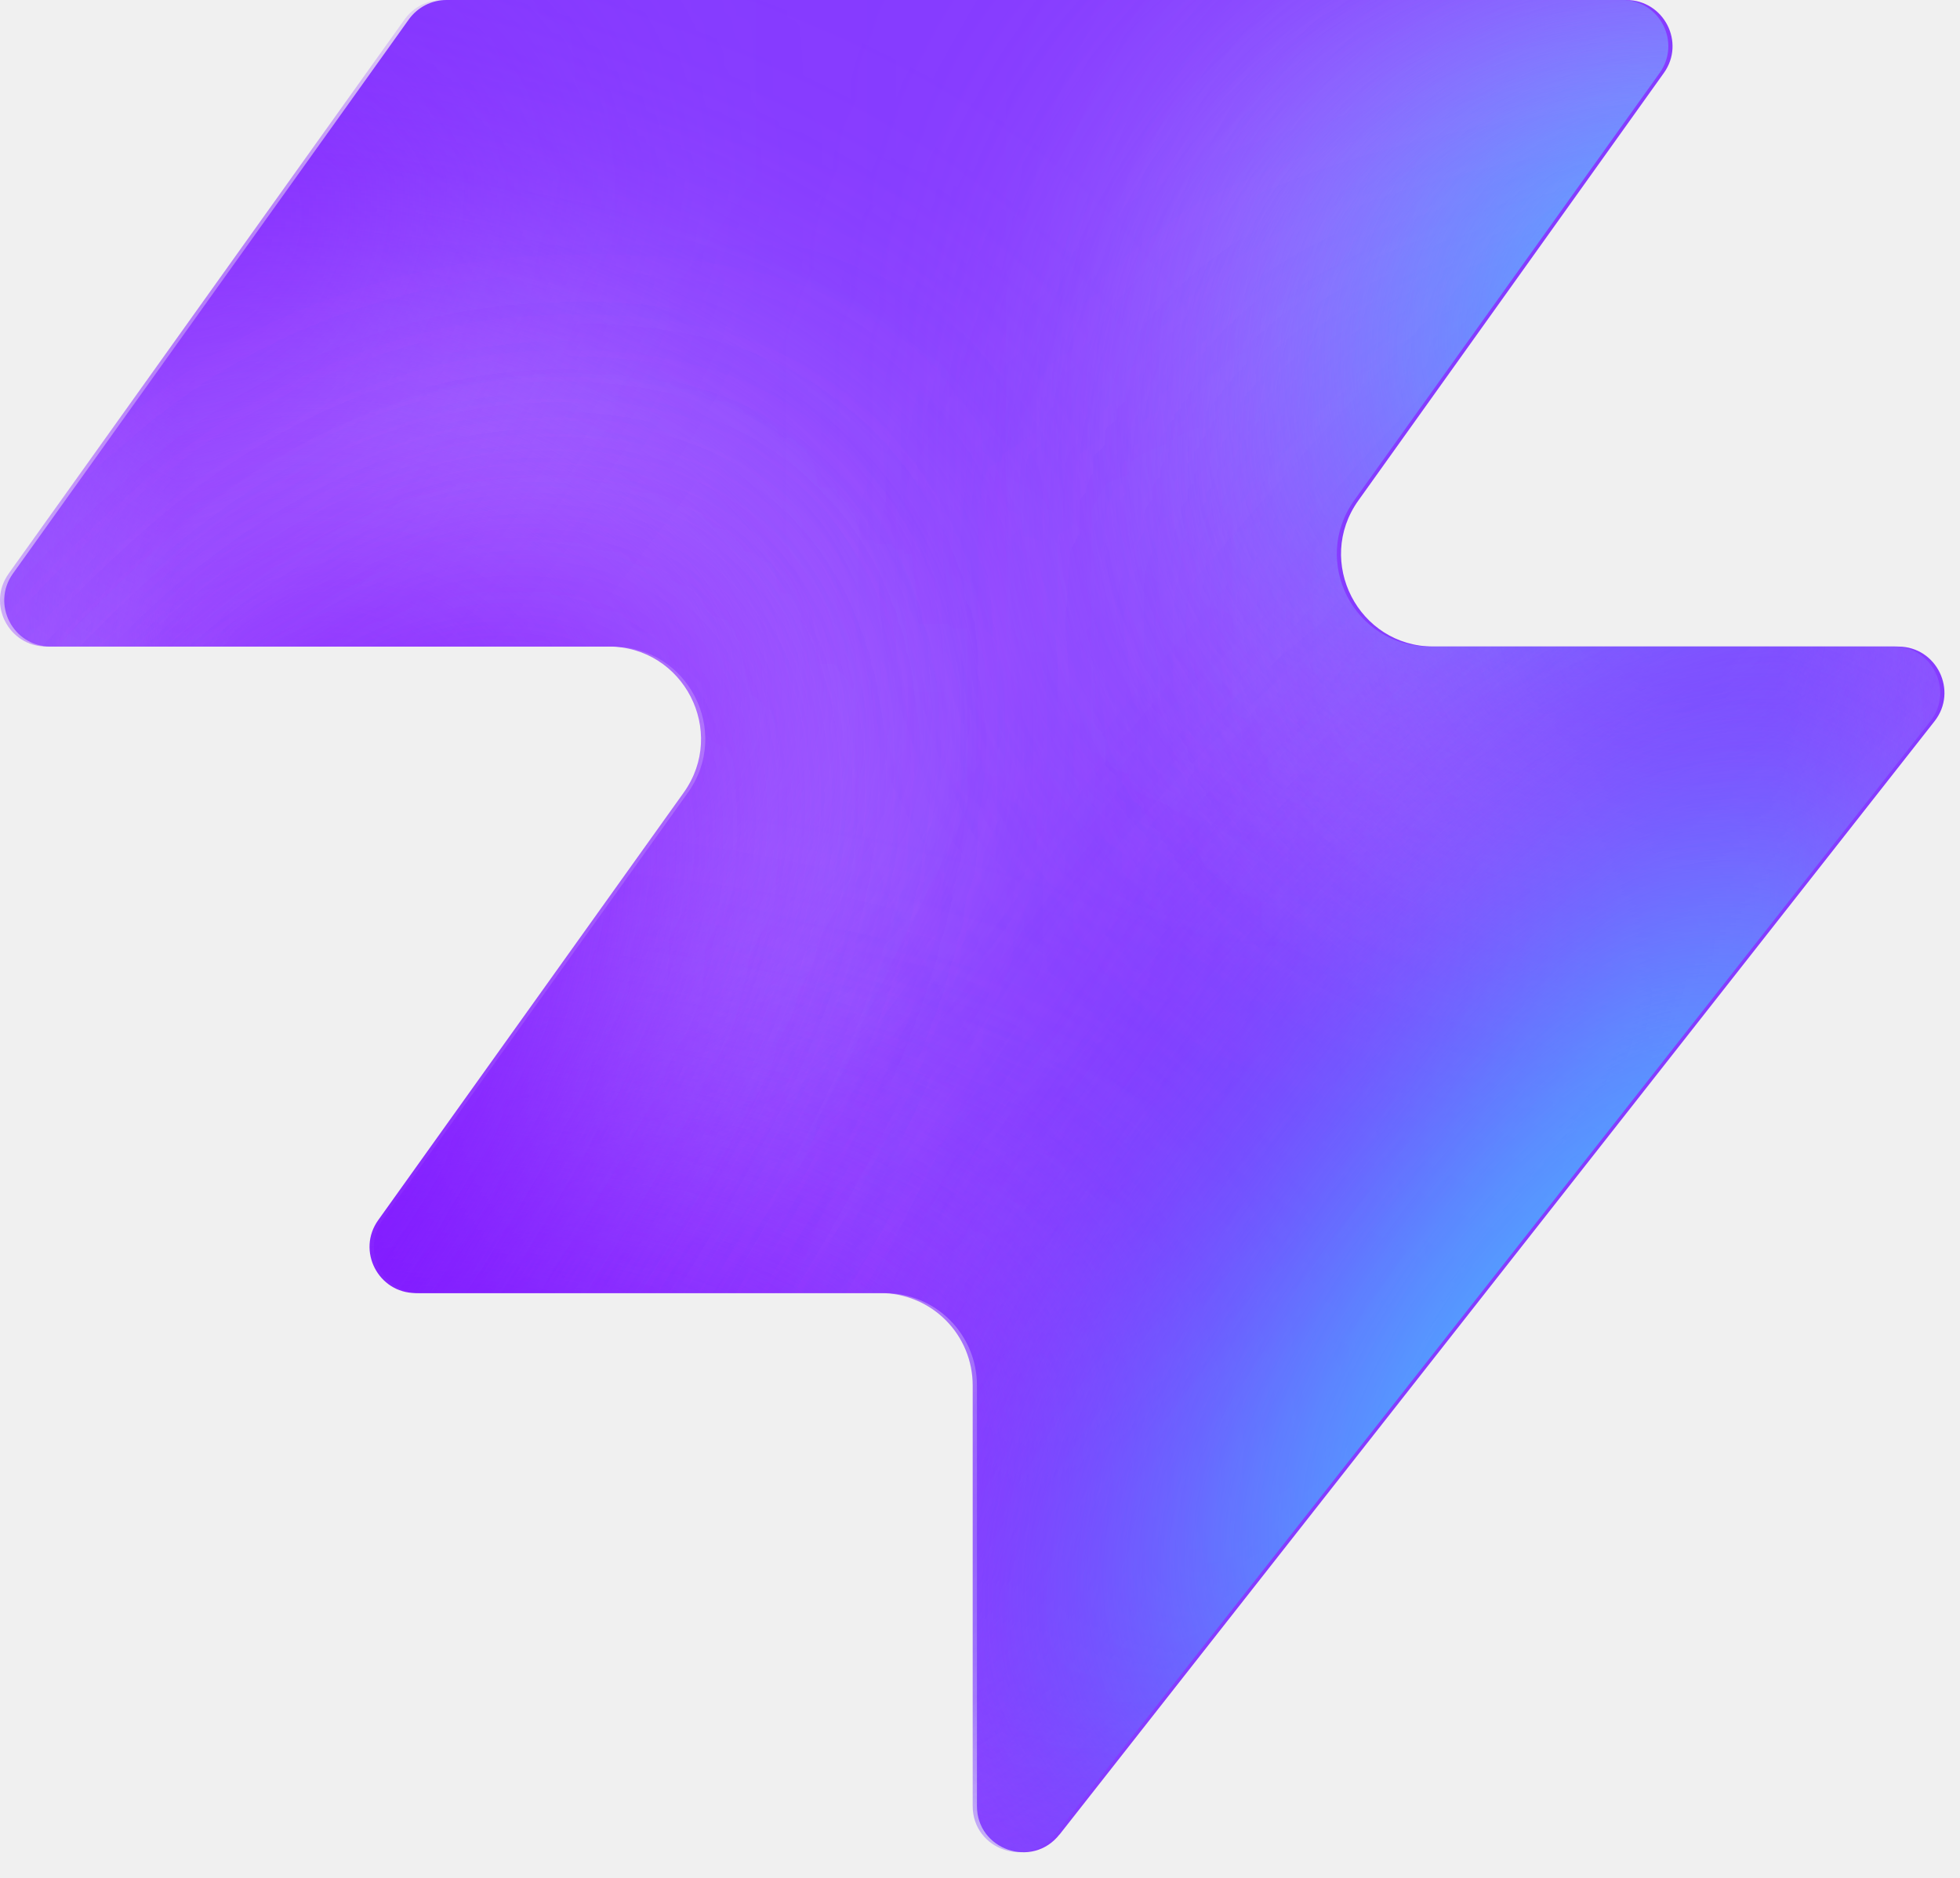
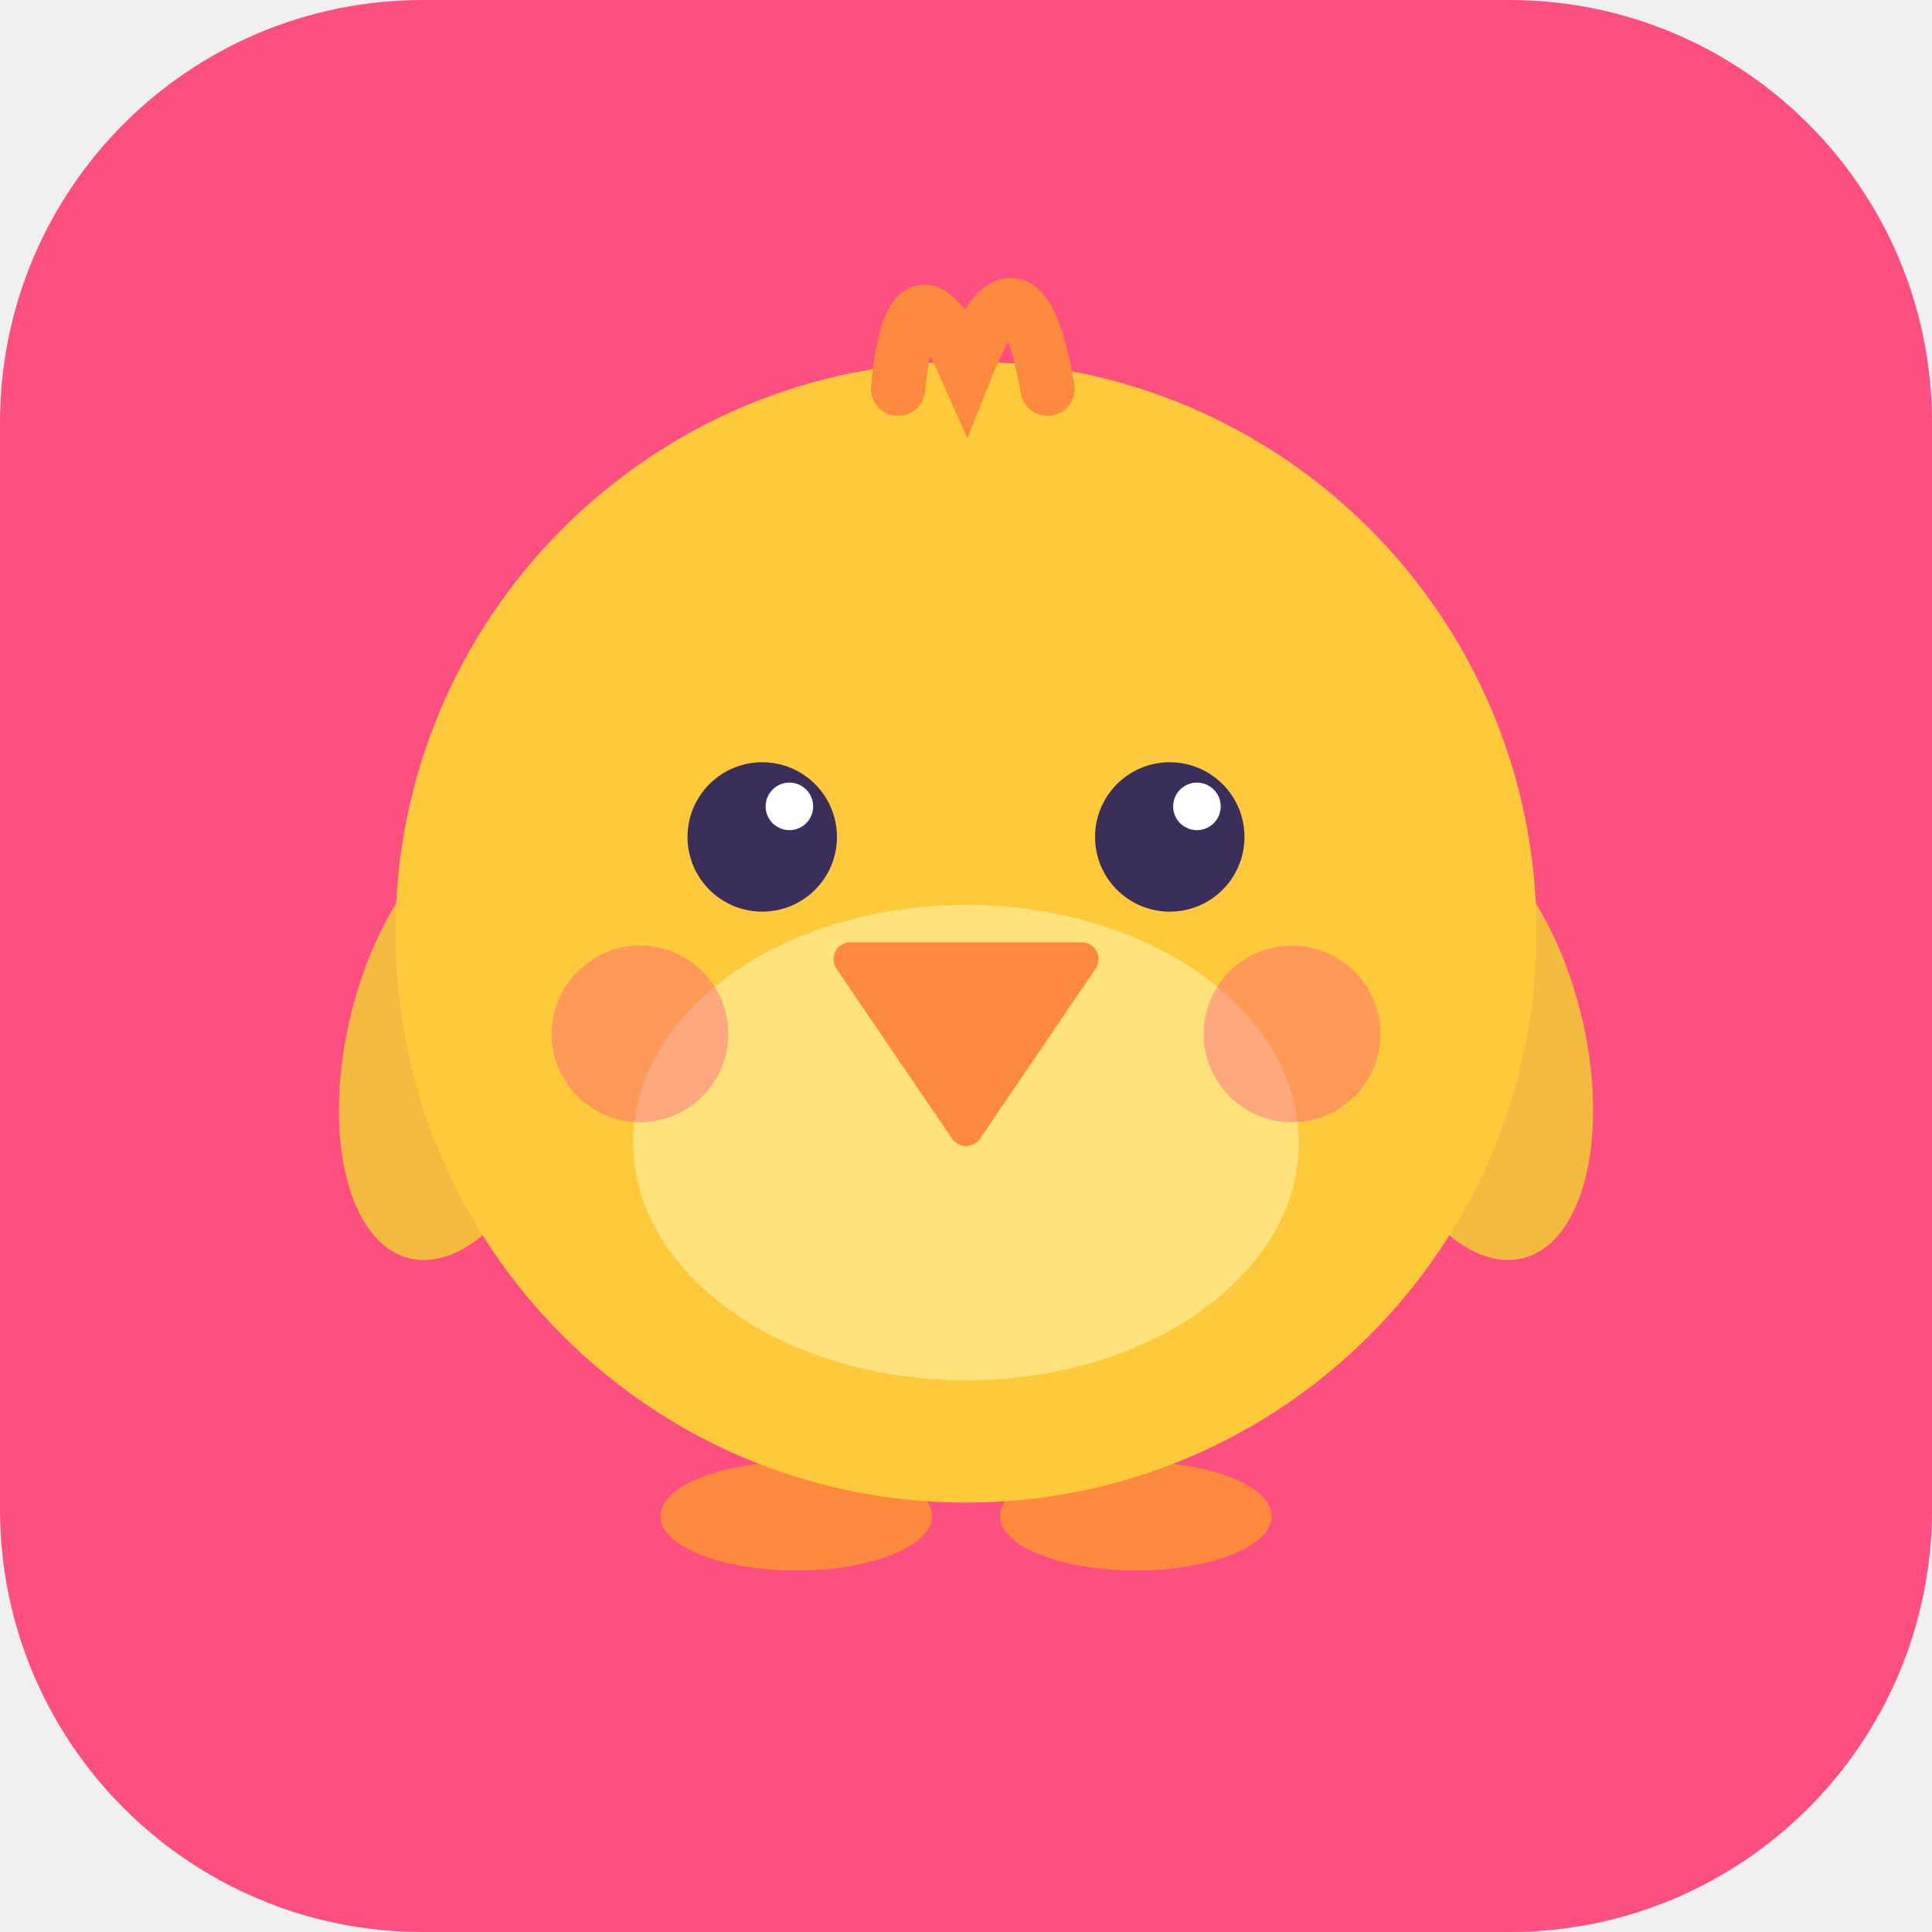
- <svg xmlns="http://www.w3.org/2000/svg" width="48" height="46" fill="none" viewBox="0 0 48 46">
-   <path fill="#863bff" d="M25.946 44.938c-.664.845-2.021.375-2.021-.698V33.937a2.26 2.26 0 0 0-2.262-2.262H10.287c-.92 0-1.456-1.04-.92-1.788l7.48-10.471c1.07-1.497 0-3.578-1.842-3.578H1.237c-.92 0-1.456-1.04-.92-1.788L10.013.474c.214-.297.556-.474.92-.474h28.894c.92 0 1.456 1.04.92 1.788l-7.48 10.471c-1.07 1.498 0 3.579 1.842 3.579h11.377c.943 0 1.473 1.088.89 1.83L25.947 44.94z" style="fill:#863bff;fill:color(display-p3 .525 .23 1);fill-opacity:1" />
-   <mask id="a" width="48" height="46" x="0" y="0" maskUnits="userSpaceOnUse" style="mask-type:alpha">
-     <path fill="#000" d="M25.842 44.938c-.664.844-2.021.375-2.021-.698V33.937a2.26 2.26 0 0 0-2.262-2.262H10.183c-.92 0-1.456-1.04-.92-1.788l7.48-10.471c1.07-1.498 0-3.579-1.842-3.579H1.133c-.92 0-1.456-1.04-.92-1.787L9.91.473c.214-.297.556-.474.92-.474h28.894c.92 0 1.456 1.04.92 1.788l-7.48 10.471c-1.07 1.498 0 3.578 1.842 3.578h11.377c.943 0 1.473 1.088.89 1.832L25.843 44.94z" style="fill:#000;fill-opacity:1" />
-   </mask>
-   <g mask="url(#a)">
-     <g filter="url(#b)">
-       <ellipse cx="5.508" cy="14.704" fill="#ede6ff" rx="5.508" ry="14.704" style="fill:#ede6ff;fill:color(display-p3 .927 .903 1);fill-opacity:1" transform="matrix(.00324 1 1 -.00324 -4.47 31.516)" />
-     </g>
-     <g filter="url(#c)">
-       <ellipse cx="10.399" cy="29.851" fill="#ede6ff" rx="10.399" ry="29.851" style="fill:#ede6ff;fill:color(display-p3 .927 .903 1);fill-opacity:1" transform="matrix(.00324 1 1 -.00324 -39.328 7.883)" />
-     </g>
-     <g filter="url(#d)">
-       <ellipse cx="5.508" cy="30.487" fill="#7e14ff" rx="5.508" ry="30.487" style="fill:#7e14ff;fill:color(display-p3 .492 .077 1);fill-opacity:1" transform="rotate(89.814 -25.913 -14.639)scale(1 -1)" />
-     </g>
-     <g filter="url(#e)">
-       <ellipse cx="5.508" cy="30.599" fill="#7e14ff" rx="5.508" ry="30.599" style="fill:#7e14ff;fill:color(display-p3 .492 .077 1);fill-opacity:1" transform="rotate(89.814 -32.644 -3.334)scale(1 -1)" />
-     </g>
-     <g filter="url(#f)">
-       <ellipse cx="5.508" cy="30.599" fill="#7e14ff" rx="5.508" ry="30.599" style="fill:#7e14ff;fill:color(display-p3 .492 .077 1);fill-opacity:1" transform="matrix(.00324 1 1 -.00324 -34.34 30.47)" />
-     </g>
-     <g filter="url(#g)">
-       <ellipse cx="14.072" cy="22.078" fill="#ede6ff" rx="14.072" ry="22.078" style="fill:#ede6ff;fill:color(display-p3 .927 .903 1);fill-opacity:1" transform="rotate(93.35 24.506 48.493)scale(-1 1)" />
-     </g>
-     <g filter="url(#h)">
-       <ellipse cx="3.47" cy="21.501" fill="#7e14ff" rx="3.47" ry="21.501" style="fill:#7e14ff;fill:color(display-p3 .492 .077 1);fill-opacity:1" transform="rotate(89.009 28.708 47.59)scale(-1 1)" />
-     </g>
-     <g filter="url(#i)">
-       <ellipse cx="3.47" cy="21.501" fill="#7e14ff" rx="3.47" ry="21.501" style="fill:#7e14ff;fill:color(display-p3 .492 .077 1);fill-opacity:1" transform="rotate(89.009 28.708 47.59)scale(-1 1)" />
-     </g>
-     <g filter="url(#j)">
-       <ellipse cx=".387" cy="8.972" fill="#7e14ff" rx="4.407" ry="29.108" style="fill:#7e14ff;fill:color(display-p3 .492 .077 1);fill-opacity:1" transform="rotate(39.51 .387 8.972)" />
-     </g>
-     <g filter="url(#k)">
-       <ellipse cx="47.523" cy="-6.092" fill="#7e14ff" rx="4.407" ry="29.108" style="fill:#7e14ff;fill:color(display-p3 .492 .077 1);fill-opacity:1" transform="rotate(37.892 47.523 -6.092)" />
-     </g>
-     <g filter="url(#l)">
-       <ellipse cx="41.412" cy="6.333" fill="#47bfff" rx="5.971" ry="9.665" style="fill:#47bfff;fill:color(display-p3 .28 .748 1);fill-opacity:1" transform="rotate(37.892 41.412 6.333)" />
-     </g>
-     <g filter="url(#m)">
-       <ellipse cx="-1.879" cy="38.332" fill="#7e14ff" rx="4.407" ry="29.108" style="fill:#7e14ff;fill:color(display-p3 .492 .077 1);fill-opacity:1" transform="rotate(37.892 -1.88 38.332)" />
-     </g>
-     <g filter="url(#n)">
-       <ellipse cx="-1.879" cy="38.332" fill="#7e14ff" rx="4.407" ry="29.108" style="fill:#7e14ff;fill:color(display-p3 .492 .077 1);fill-opacity:1" transform="rotate(37.892 -1.88 38.332)" />
-     </g>
-     <g filter="url(#o)">
-       <ellipse cx="35.651" cy="29.907" fill="#7e14ff" rx="4.407" ry="29.108" style="fill:#7e14ff;fill:color(display-p3 .492 .077 1);fill-opacity:1" transform="rotate(37.892 35.651 29.907)" />
-     </g>
-     <g filter="url(#p)">
-       <ellipse cx="38.418" cy="32.4" fill="#47bfff" rx="5.971" ry="15.297" style="fill:#47bfff;fill:color(display-p3 .28 .748 1);fill-opacity:1" transform="rotate(37.892 38.418 32.4)" />
-     </g>
+ <svg xmlns="http://www.w3.org/2000/svg" viewBox="0 0 512 512">
+   <rect width="512" height="512" rx="112" fill="#ff4f81" />
+   <g transform="translate(256 256) scale(0.9) translate(-256 -278)">
+     <ellipse cx="206" cy="440" rx="40" ry="16" fill="#ff8a3d" />
+     <ellipse cx="306" cy="440" rx="40" ry="16" fill="#ff8a3d" />
+     <ellipse cx="108" cy="300" rx="34" ry="66" fill="#f4b93f" transform="rotate(14 108 300)" />
+     <ellipse cx="404" cy="300" rx="34" ry="66" fill="#f4b93f" transform="rotate(-14 404 300)" />
+     <circle cx="256" cy="268" r="168" fill="#ffc93c" />
+     <ellipse cx="256" cy="330" rx="98" ry="70" fill="#ffe27a" />
+     <path d="M236 108 Q240 66 256 102 Q272 62 280 108" fill="none" stroke="#ff8a3d" stroke-width="16" stroke-linecap="round" />
+     <circle cx="160" cy="298" r="26" fill="#ff4f81" opacity="0.4" />
+     <circle cx="352" cy="298" r="26" fill="#ff4f81" opacity="0.4" />
+     <circle cx="196" cy="240" r="22" fill="#3b2e5a" />
+     <circle cx="204" cy="231" r="7" fill="#fff" />
+     <circle cx="316" cy="240" r="22" fill="#3b2e5a" />
+     <circle cx="324" cy="231" r="7" fill="#fff" />
+     <path d="M222 276 L290 276 L256 326 Z" fill="#ff8a3d" stroke="#ff8a3d" stroke-width="10" stroke-linejoin="round" />
  </g>
-   <defs>
-     <filter id="b" width="60.045" height="41.654" x="-19.77" y="16.149" color-interpolation-filters="sRGB" filterUnits="userSpaceOnUse">
-       <feFlood flood-opacity="0" result="BackgroundImageFix" />
-       <feBlend in="SourceGraphic" in2="BackgroundImageFix" result="shape" />
-       <feGaussianBlur result="effect1_foregroundBlur_2002_17158" stdDeviation="7.659" />
-     </filter>
-     <filter id="c" width="90.34" height="51.437" x="-54.613" y="-7.533" color-interpolation-filters="sRGB" filterUnits="userSpaceOnUse">
-       <feFlood flood-opacity="0" result="BackgroundImageFix" />
-       <feBlend in="SourceGraphic" in2="BackgroundImageFix" result="shape" />
-       <feGaussianBlur result="effect1_foregroundBlur_2002_17158" stdDeviation="7.659" />
-     </filter>
-     <filter id="d" width="79.355" height="29.4" x="-49.64" y="2.03" color-interpolation-filters="sRGB" filterUnits="userSpaceOnUse">
-       <feFlood flood-opacity="0" result="BackgroundImageFix" />
-       <feBlend in="SourceGraphic" in2="BackgroundImageFix" result="shape" />
-       <feGaussianBlur result="effect1_foregroundBlur_2002_17158" stdDeviation="4.596" />
-     </filter>
-     <filter id="e" width="79.579" height="29.4" x="-45.045" y="20.029" color-interpolation-filters="sRGB" filterUnits="userSpaceOnUse">
-       <feFlood flood-opacity="0" result="BackgroundImageFix" />
-       <feBlend in="SourceGraphic" in2="BackgroundImageFix" result="shape" />
-       <feGaussianBlur result="effect1_foregroundBlur_2002_17158" stdDeviation="4.596" />
-     </filter>
-     <filter id="f" width="79.579" height="29.4" x="-43.513" y="21.178" color-interpolation-filters="sRGB" filterUnits="userSpaceOnUse">
-       <feFlood flood-opacity="0" result="BackgroundImageFix" />
-       <feBlend in="SourceGraphic" in2="BackgroundImageFix" result="shape" />
-       <feGaussianBlur result="effect1_foregroundBlur_2002_17158" stdDeviation="4.596" />
-     </filter>
-     <filter id="g" width="74.749" height="58.852" x="15.756" y="-17.901" color-interpolation-filters="sRGB" filterUnits="userSpaceOnUse">
-       <feFlood flood-opacity="0" result="BackgroundImageFix" />
-       <feBlend in="SourceGraphic" in2="BackgroundImageFix" result="shape" />
-       <feGaussianBlur result="effect1_foregroundBlur_2002_17158" stdDeviation="7.659" />
-     </filter>
-     <filter id="h" width="61.377" height="25.362" x="23.548" y="2.284" color-interpolation-filters="sRGB" filterUnits="userSpaceOnUse">
-       <feFlood flood-opacity="0" result="BackgroundImageFix" />
-       <feBlend in="SourceGraphic" in2="BackgroundImageFix" result="shape" />
-       <feGaussianBlur result="effect1_foregroundBlur_2002_17158" stdDeviation="4.596" />
-     </filter>
-     <filter id="i" width="61.377" height="25.362" x="23.548" y="2.284" color-interpolation-filters="sRGB" filterUnits="userSpaceOnUse">
-       <feFlood flood-opacity="0" result="BackgroundImageFix" />
-       <feBlend in="SourceGraphic" in2="BackgroundImageFix" result="shape" />
-       <feGaussianBlur result="effect1_foregroundBlur_2002_17158" stdDeviation="4.596" />
-     </filter>
-     <filter id="j" width="56.045" height="63.649" x="-27.636" y="-22.853" color-interpolation-filters="sRGB" filterUnits="userSpaceOnUse">
-       <feFlood flood-opacity="0" result="BackgroundImageFix" />
-       <feBlend in="SourceGraphic" in2="BackgroundImageFix" result="shape" />
-       <feGaussianBlur result="effect1_foregroundBlur_2002_17158" stdDeviation="4.596" />
-     </filter>
-     <filter id="k" width="54.814" height="64.646" x="20.116" y="-38.415" color-interpolation-filters="sRGB" filterUnits="userSpaceOnUse">
-       <feFlood flood-opacity="0" result="BackgroundImageFix" />
-       <feBlend in="SourceGraphic" in2="BackgroundImageFix" result="shape" />
-       <feGaussianBlur result="effect1_foregroundBlur_2002_17158" stdDeviation="4.596" />
-     </filter>
-     <filter id="l" width="33.541" height="35.313" x="24.641" y="-11.323" color-interpolation-filters="sRGB" filterUnits="userSpaceOnUse">
-       <feFlood flood-opacity="0" result="BackgroundImageFix" />
-       <feBlend in="SourceGraphic" in2="BackgroundImageFix" result="shape" />
-       <feGaussianBlur result="effect1_foregroundBlur_2002_17158" stdDeviation="4.596" />
-     </filter>
-     <filter id="m" width="54.814" height="64.646" x="-29.286" y="6.009" color-interpolation-filters="sRGB" filterUnits="userSpaceOnUse">
-       <feFlood flood-opacity="0" result="BackgroundImageFix" />
-       <feBlend in="SourceGraphic" in2="BackgroundImageFix" result="shape" />
-       <feGaussianBlur result="effect1_foregroundBlur_2002_17158" stdDeviation="4.596" />
-     </filter>
-     <filter id="n" width="54.814" height="64.646" x="-29.286" y="6.009" color-interpolation-filters="sRGB" filterUnits="userSpaceOnUse">
-       <feFlood flood-opacity="0" result="BackgroundImageFix" />
-       <feBlend in="SourceGraphic" in2="BackgroundImageFix" result="shape" />
-       <feGaussianBlur result="effect1_foregroundBlur_2002_17158" stdDeviation="4.596" />
-     </filter>
-     <filter id="o" width="54.814" height="64.646" x="8.244" y="-2.416" color-interpolation-filters="sRGB" filterUnits="userSpaceOnUse">
-       <feFlood flood-opacity="0" result="BackgroundImageFix" />
-       <feBlend in="SourceGraphic" in2="BackgroundImageFix" result="shape" />
-       <feGaussianBlur result="effect1_foregroundBlur_2002_17158" stdDeviation="4.596" />
-     </filter>
-     <filter id="p" width="39.409" height="43.623" x="18.713" y="10.588" color-interpolation-filters="sRGB" filterUnits="userSpaceOnUse">
-       <feFlood flood-opacity="0" result="BackgroundImageFix" />
-       <feBlend in="SourceGraphic" in2="BackgroundImageFix" result="shape" />
-       <feGaussianBlur result="effect1_foregroundBlur_2002_17158" stdDeviation="4.596" />
-     </filter>
-   </defs>
</svg>
